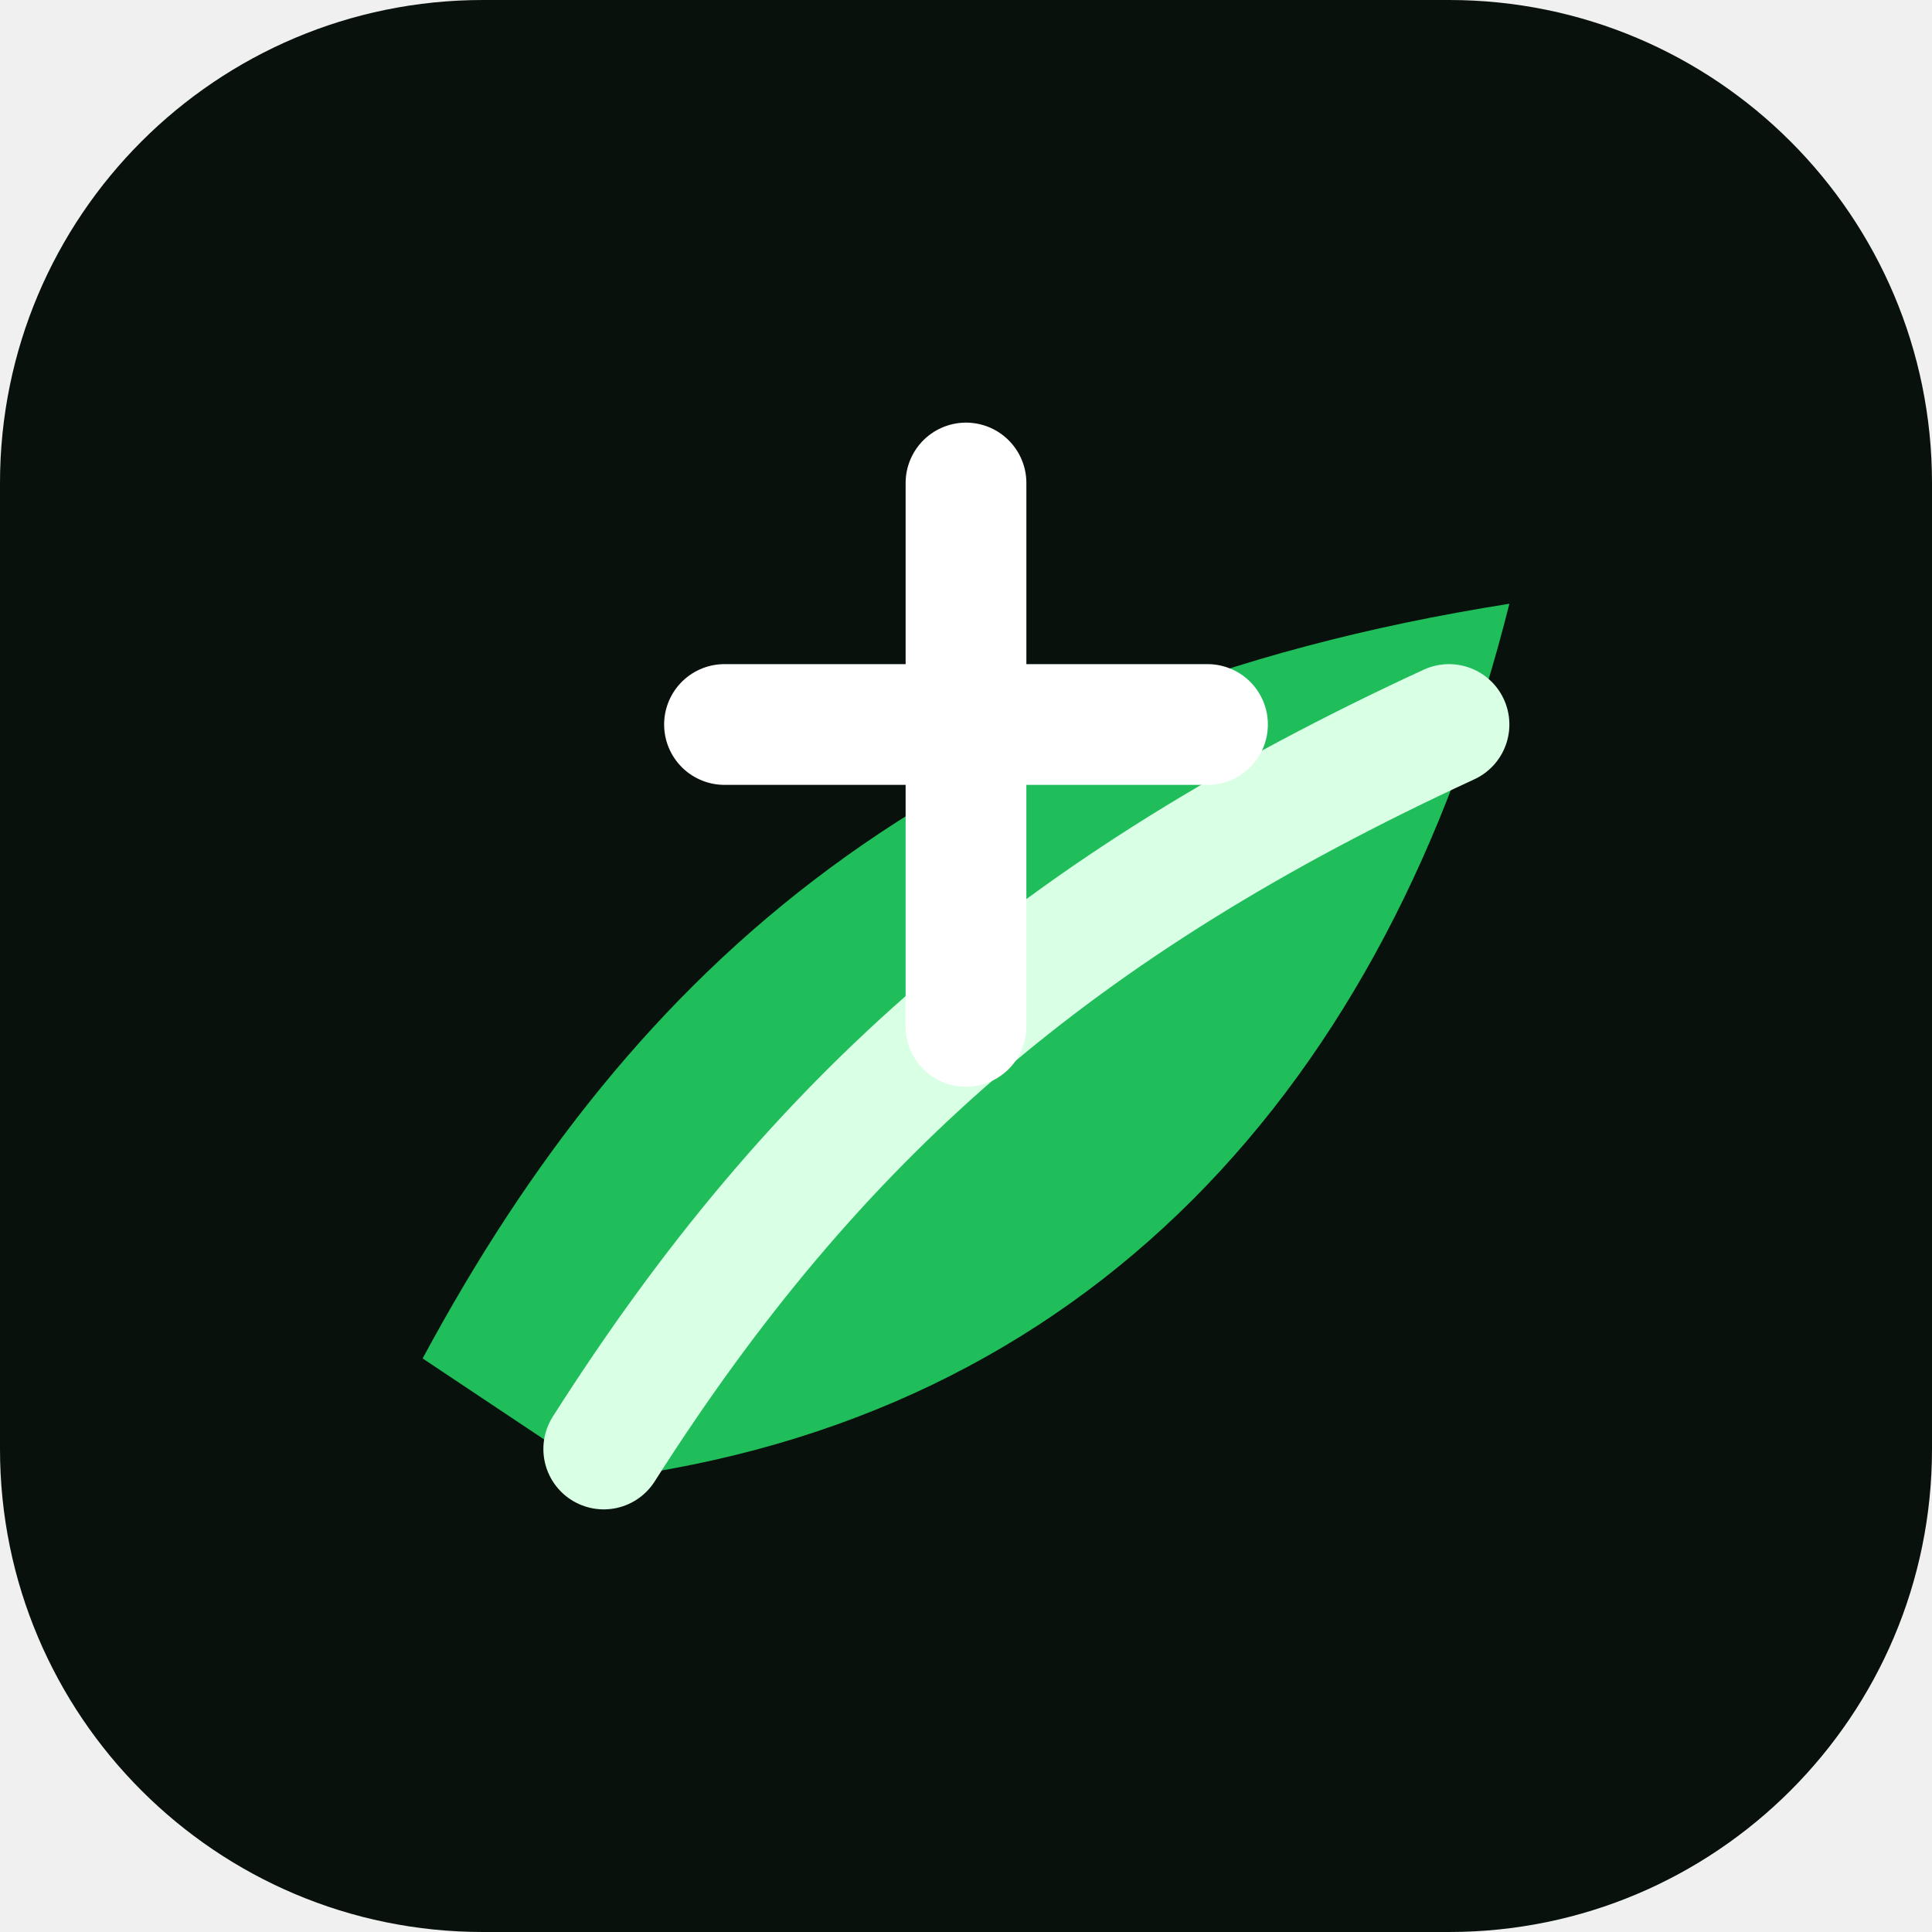
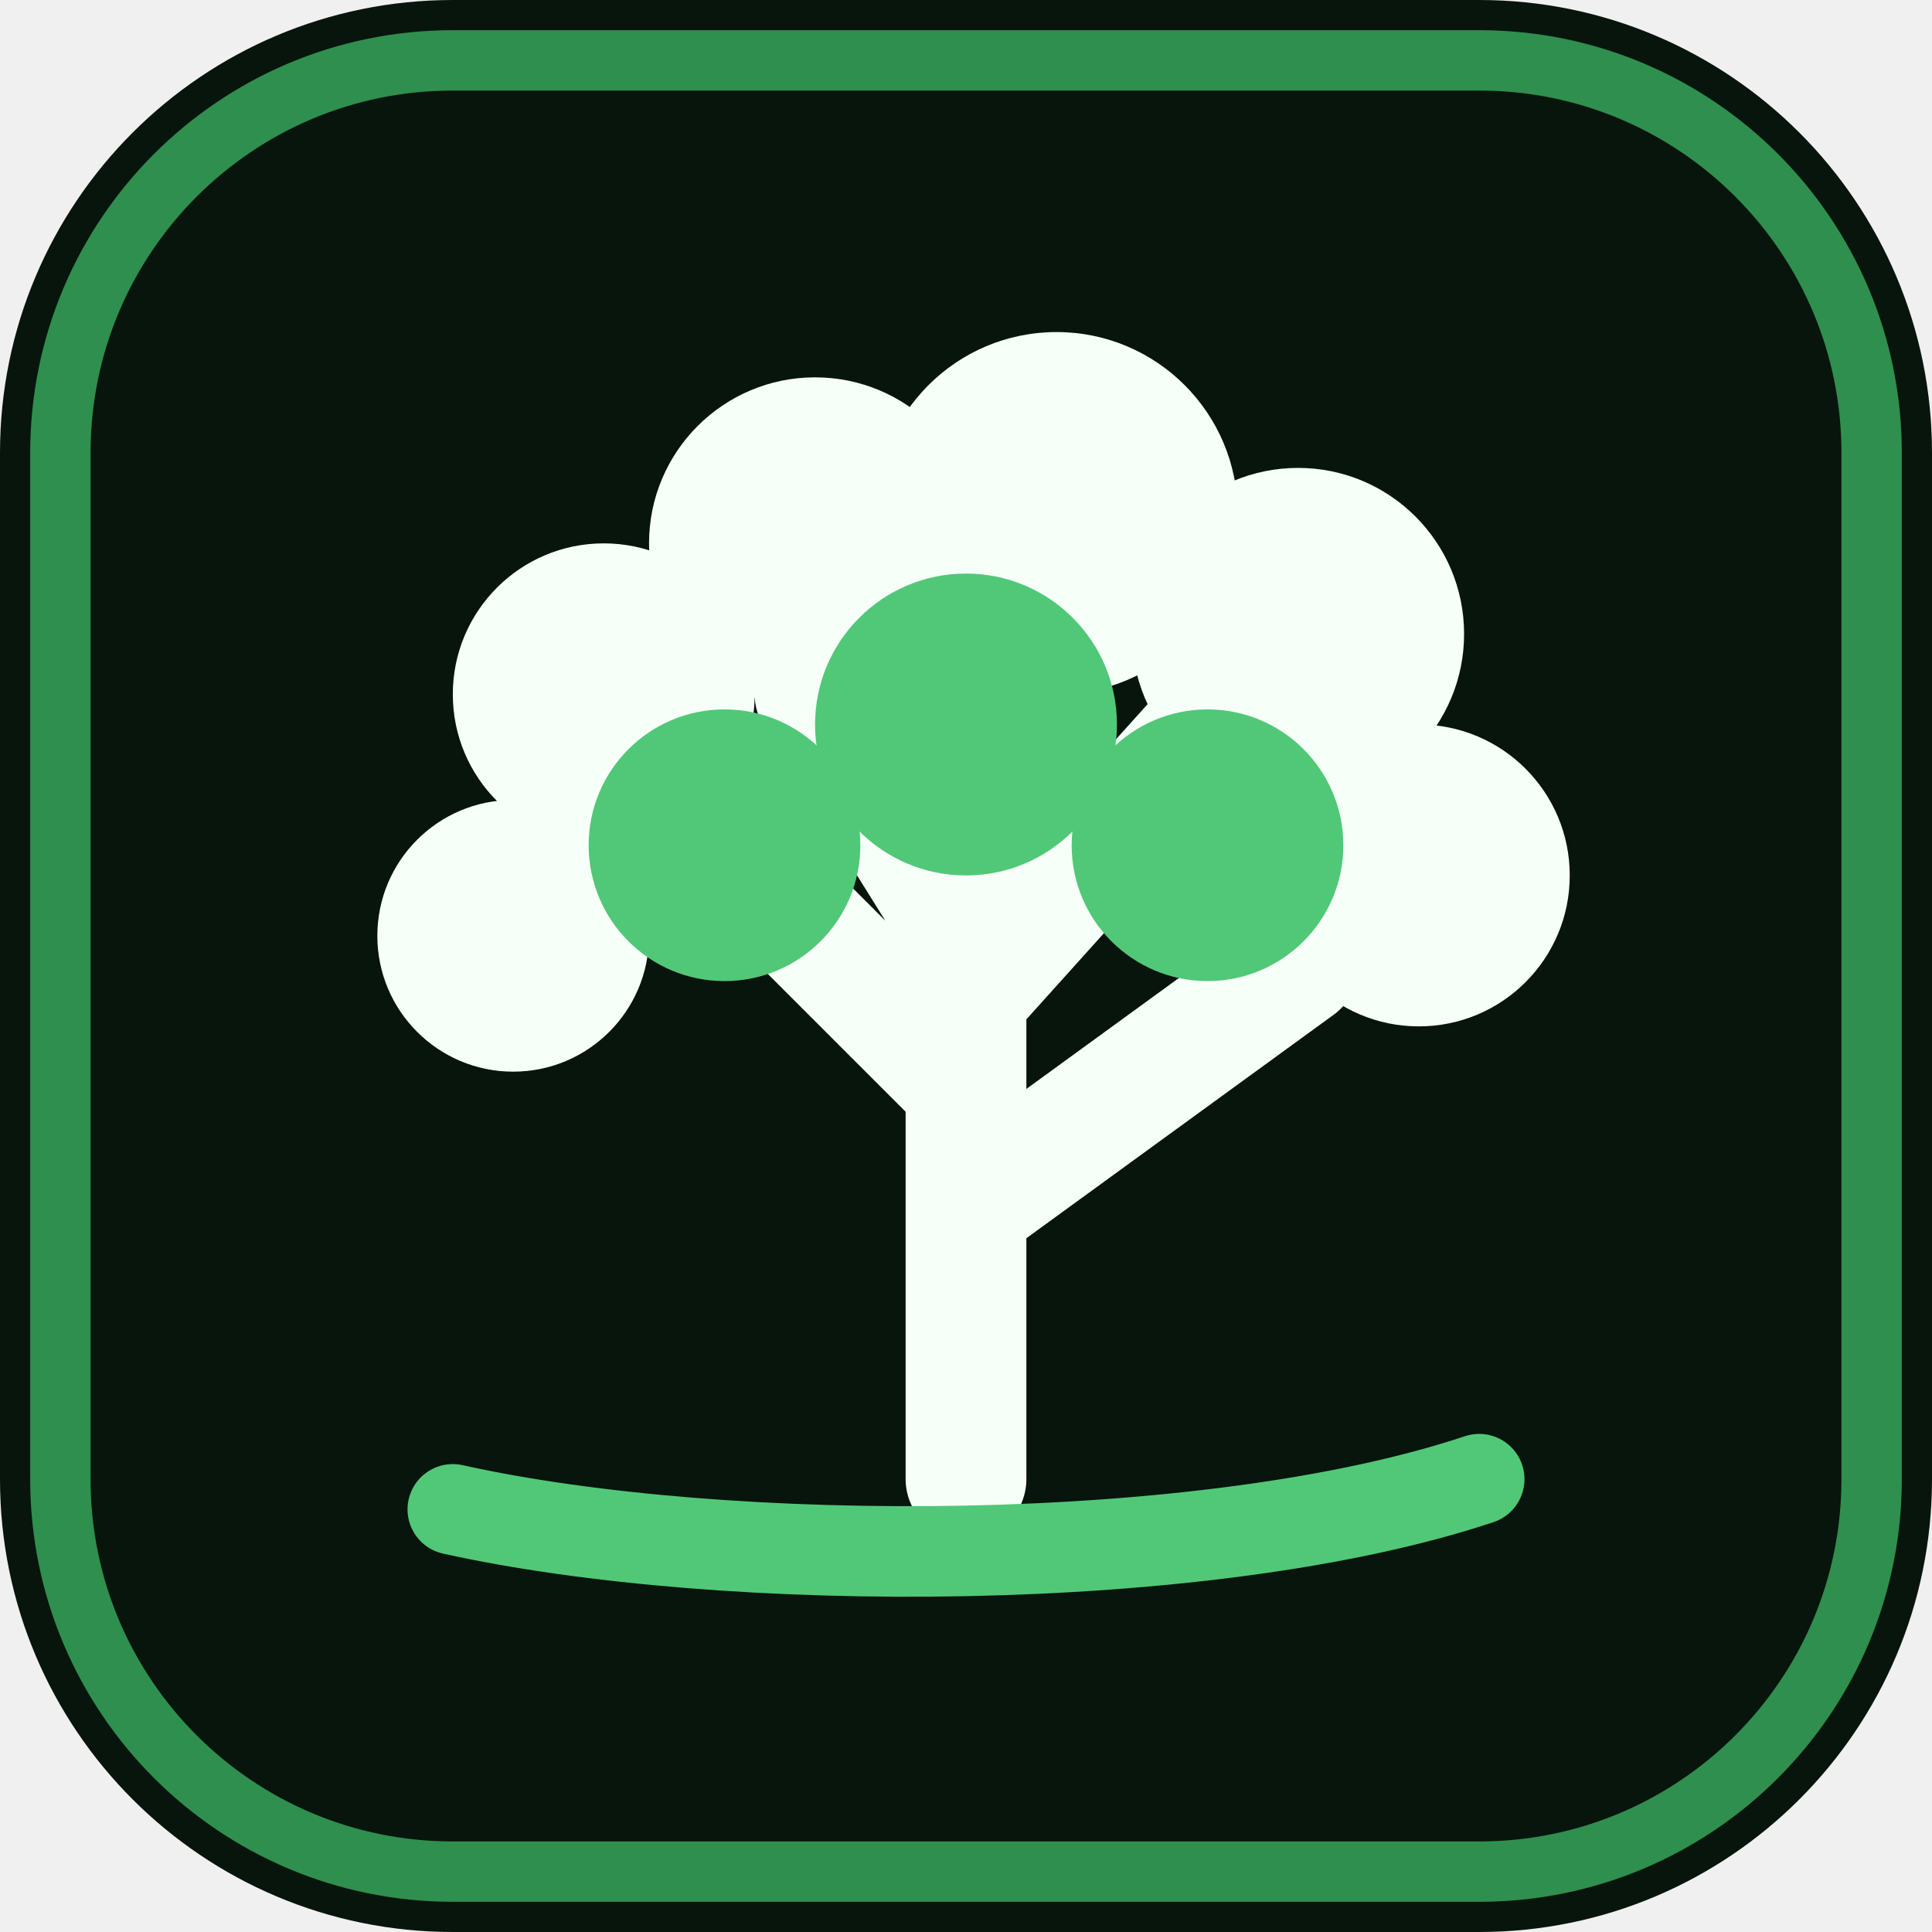
<svg xmlns="http://www.w3.org/2000/svg" viewBox="0 0 64 64">
-   <rect width="64" height="64" rx="16" fill="#08110b" />
-   <path d="M14 45c7-13 17-22 36-25-4 16-14 27-30 29" fill="#22c55e" opacity=".95" />
-   <path d="M20 48c7-11 15-18 28-24" fill="none" stroke="#d9ffe5" stroke-width="4" stroke-linecap="round" />
-   <path d="M32 16v18M24 24h16" fill="none" stroke="#fff" stroke-width="4" stroke-linecap="round" />
+   <rect width="64" height="64" rx="15" fill="#07150d" />
+   <rect x="2" y="2" width="60" height="60" rx="13" fill="none" stroke="#2f8f4e" stroke-width="2" />
+   <path d="M32 49V29M32 36 23 27M32 33l9-10M32 40l11-8M32 31l-5-8" fill="none" stroke="#f7fff9" stroke-width="4" stroke-linecap="round" stroke-linejoin="round" />
+   <g fill="#f7fff9">
+     <circle cx="20" cy="23" r="5" />
+     <circle cx="27" cy="18" r="5.5" />
+     <circle cx="35" cy="17" r="6" />
+     <circle cx="43" cy="21" r="5.5" />
+     <circle cx="47" cy="29" r="5" />
+     <circle cx="17" cy="31" r="4.5" />
+   </g>
+   <g fill="#51c878">
+     <circle cx="24" cy="28" r="4.5" />
+     <circle cx="32" cy="24" r="5" />
+     <circle cx="40" cy="28" r="4.5" />
+   </g>
+   <path d="M15 50c9 2 25 2 34-1" fill="none" stroke="#51c878" stroke-width="3" stroke-linecap="round" />
</svg>
